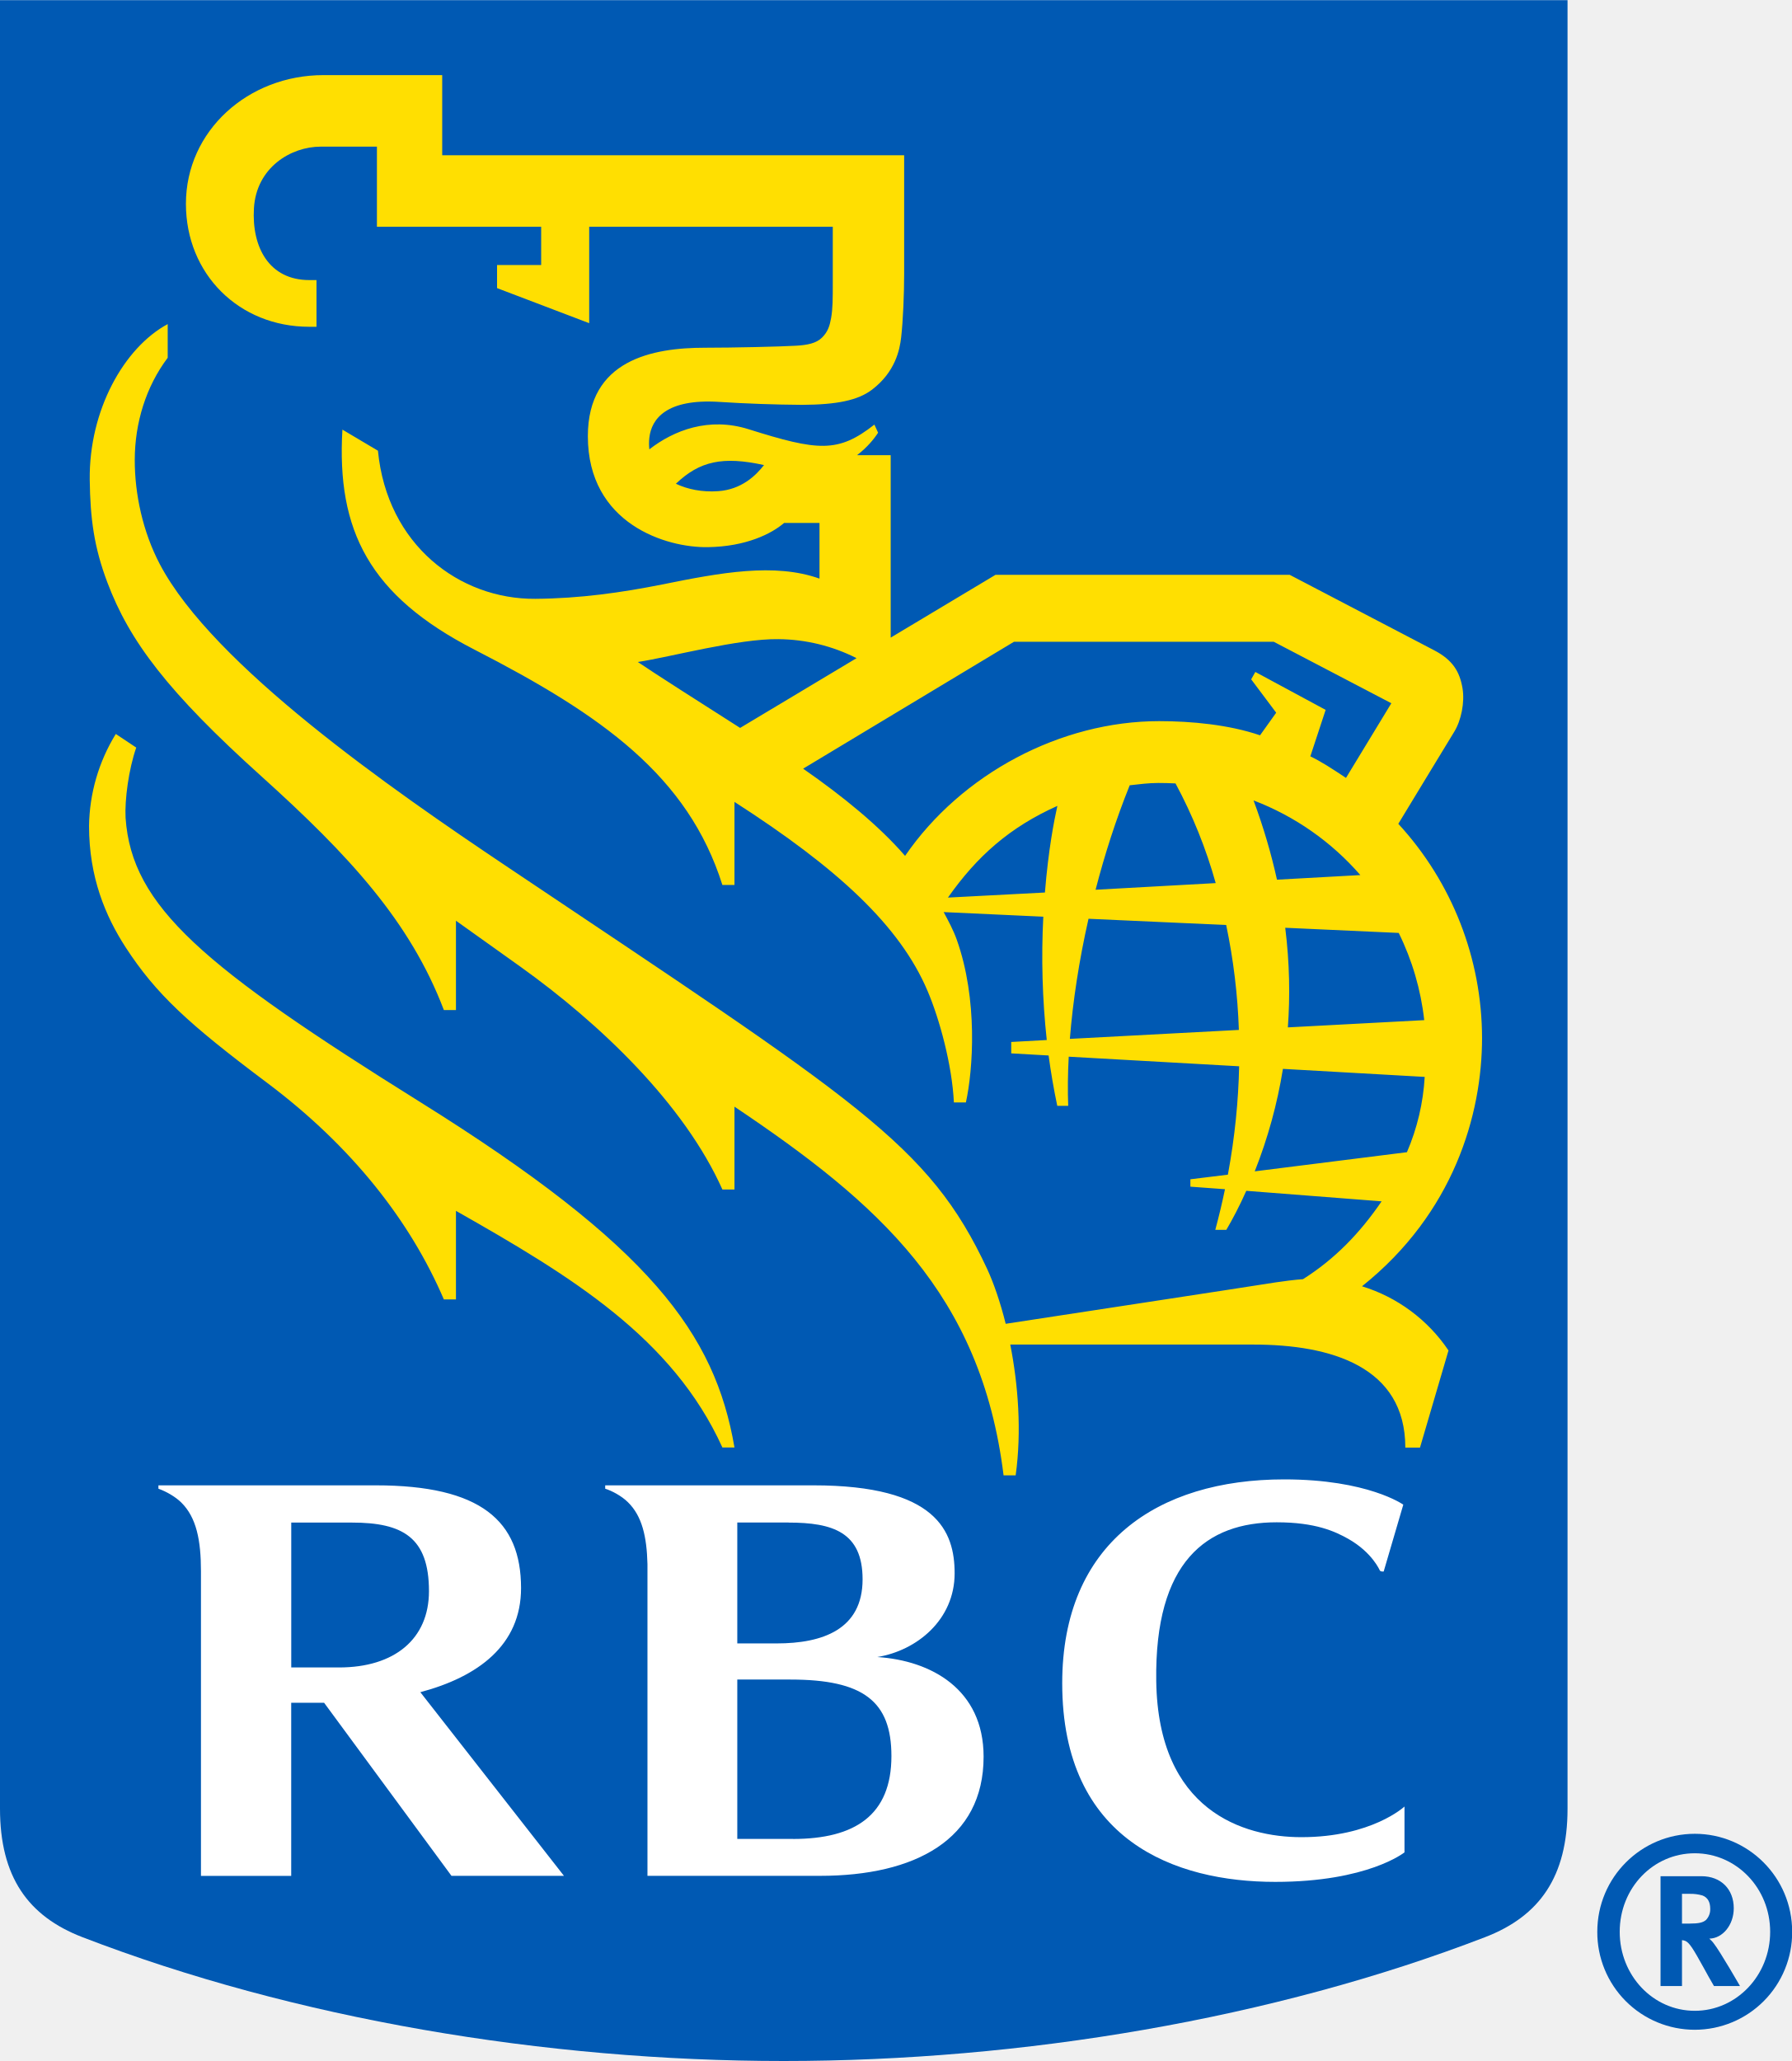
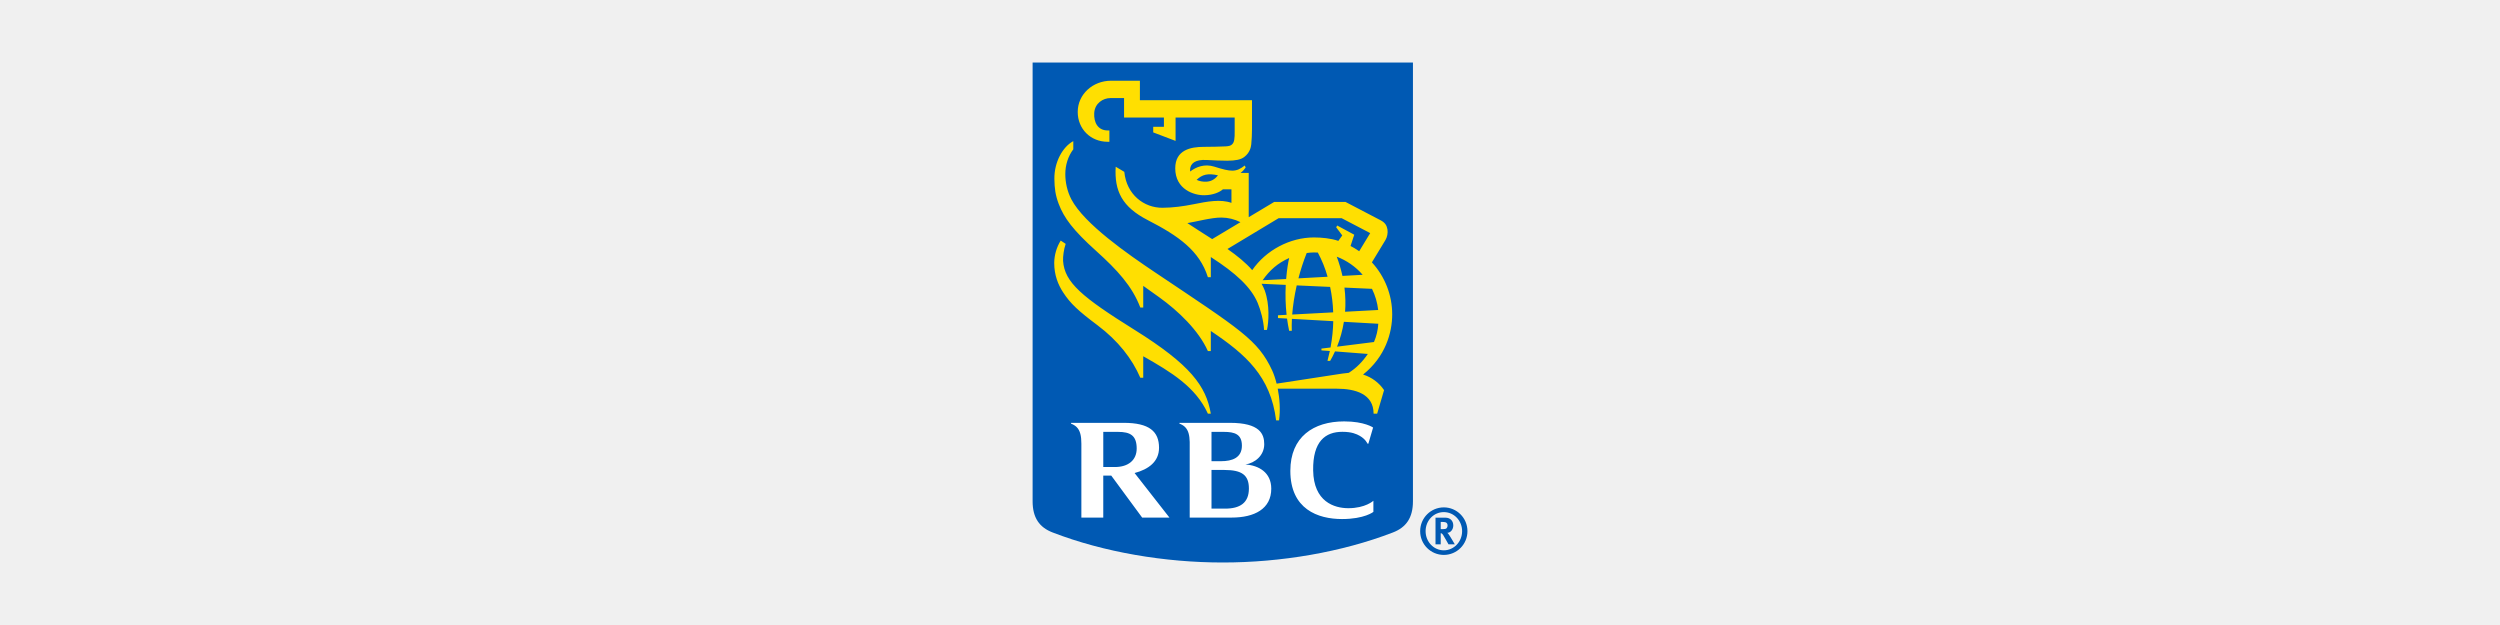
- <svg xmlns="http://www.w3.org/2000/svg" viewBox="0 0 38.84 44.667">
-   <path d="M33.977 39.196c0 1.476-.606 2.333-1.787 2.787-4.592 1.77-10.03 2.684-15.202 2.684-5.172 0-10.609-.913-15.202-2.684C.606 41.529 0 40.673 0 39.196V.004h33.977v39.192" fill="#0059b3" />
-   <path d="M9.112 23.887c-4.703-2.936-6.258-4.236-6.39-6.162-.021-.392.067-1.052.231-1.523l-.443-.295a3.9 3.9 0 00-.58 1.992c0 1.114.356 1.956.792 2.63.662 1.017 1.357 1.656 3.07 2.94 1.846 1.385 3.104 3.002 3.829 4.693h.262v-1.92c2.495 1.415 4.694 2.748 5.775 5.128h.262c-.424-2.467-1.818-4.368-6.808-7.483M22.918 17.466c-1.03.462-1.738 1.087-2.371 1.987l2.102-.11c.076-.934.198-1.554.27-1.877zm7.578 7.505a4.826 4.826 0 00.385-1.632l-3.073-.174a10.59 10.59 0 01-.611 2.221zm-3.325-7.624c.22.592.386 1.166.508 1.718l1.807-.1a5.814 5.814 0 00-2.315-1.618zm-.82 1.792a10.56 10.56 0 00-.871-2.16 6.815 6.815 0 00-.375-.01c-.207 0-.416.027-.618.05-.3.745-.542 1.5-.74 2.264zm1.507.968c.096.77.106 1.492.057 2.159l2.956-.157a5.704 5.704 0 00-.553-1.89zm-1.005 2.214a13.225 13.225 0 00-.275-2.274l-2.984-.135c-.206.908-.34 1.795-.404 2.603zm.459-6.385l.35-.49-.542-.723.09-.16 1.524.822-.332 1.007c.244.117.47.267.773.467l.983-1.618-2.548-1.332h-5.632l-4.57 2.75c.858.596 1.648 1.24 2.21 1.89 1.224-1.782 3.376-2.92 5.507-2.92.696 0 1.508.075 2.187.307zm-11.27-.16l2.524-1.512a3.818 3.818 0 00-1.693-.412c-.87-.013-2.337.387-3.048.495.318.218 1.445.938 2.218 1.429zm.518-5.697c-.895-.196-1.395-.086-1.91.405.253.12.568.186.917.161.503-.035.816-.337.993-.566zm14.22 21.294h-.319c0-1.755-1.609-2.233-3.295-2.233h-5.268c.17.865.25 1.878.117 2.834h-.262c-.488-3.944-2.717-5.899-5.833-7.99v1.795h-.262c-.828-1.852-2.649-3.591-4.372-4.824l-1.403-1.001v1.936h-.262c-.73-1.92-2.057-3.354-3.949-5.06-2.042-1.838-2.867-2.939-3.344-4.205-.29-.766-.372-1.385-.383-2.227-.018-1.505.743-2.865 1.69-3.374v.73c-.47.623-.713 1.41-.714 2.212-.002.738.174 1.56.543 2.261 1.15 2.19 5.024 4.878 7.485 6.528 7.652 5.131 9.179 6.027 10.45 8.75.14.304.282.713.4 1.185 1.105-.17 5.115-.78 5.854-.898.141-.022.438-.06.59-.069.69-.437 1.23-.993 1.704-1.687l-2.933-.228c-.15.337-.3.62-.433.846h-.239c.08-.298.15-.591.21-.881l-.75-.055v-.16l.813-.1c.154-.83.228-1.615.244-2.349l-3.694-.208c-.02.378-.024.735-.011 1.066h-.237c-.078-.369-.14-.735-.188-1.092l-.81-.046v-.247l.77-.042a16.837 16.837 0 01-.075-2.673l-2.16-.1c.102.19.207.384.282.592.466 1.304.355 2.832.2 3.534h-.26c-.039-.814-.312-1.81-.571-2.418-.598-1.408-1.939-2.652-4.185-4.096v1.8h-.262c-.748-2.365-2.608-3.68-5.374-5.1-2.281-1.172-2.99-2.583-2.862-4.768l.77.457c.198 2.043 1.768 3.222 3.411 3.21.967-.007 1.873-.136 2.75-.311 1.264-.256 2.433-.474 3.41-.127v-1.207h-.767c-.274.237-.83.513-1.65.525-.9.017-2.604-.502-2.604-2.405 0-1.654 1.4-1.917 2.54-1.917.608 0 1.622-.023 1.965-.043.255-.014.446-.053.57-.176.129-.127.168-.258.198-.426.036-.206.036-.416.036-.77V4.914h-5.28v2.09l-1.997-.76v-.5h.956v-.83H8.17V3.178H6.953c-.65 0-1.397.454-1.449 1.336-.05.845.33 1.556 1.2 1.556h.156v1.012h-.157c-1.524 0-2.673-1.145-2.673-2.665 0-1.583 1.35-2.789 2.98-2.789h2.575v1.737h10.013V5.93c0 .433-.023 1.013-.065 1.38-.03.267-.125.748-.63 1.134-.305.233-.765.326-1.513.33a31.86 31.86 0 01-1.805-.064c-1.14-.071-1.464.368-1.51.777-.01.086-.009.17 0 .251.534-.414 1.29-.706 2.15-.436 1.51.475 1.941.518 2.728-.1l.08.176c-.085.132-.237.32-.457.487h.73v3.954l2.272-1.361h6.377l3.14 1.64c.39.206.545.455.606.82.05.305-.028.692-.179.94-.093.154-.826 1.355-1.213 1.996a6.864 6.864 0 011.815 4.642c0 1.656-.612 3.793-2.602 5.381a3.499 3.499 0 011.875 1.391l-.618 2.105" fill="#ffdf01" />
-   <path d="M17.187 39.854h-1.206V36.4h1.151c1.582 0 2.19.471 2.19 1.658 0 1.283-.793 1.797-2.135 1.797zm-.096-6.856c.957 0 1.606.207 1.606 1.23 0 1.088-.87 1.389-1.862 1.389h-.854v-2.62h1.11zm1.925 2.914c.856-.14 1.676-.806 1.676-1.814 0-.908-.386-1.907-3.061-1.907h-4.513v.073c.137.042.352.153.493.293.307.3.408.747.423 1.34v6.757h3.74c2.057 0 3.546-.784 3.546-2.582 0-1.462-1.137-2.084-2.304-2.16M6.313 32.998H7.63c1.096 0 1.668.32 1.668 1.486 0 1.039-.749 1.654-1.949 1.654H6.313zm3.474 7.656h2.437l-3.113-3.98c1.248-.333 2.183-1.016 2.183-2.256 0-1.457-.872-2.227-3.15-2.227H3.434v.073c.174.062.368.174.495.299.33.325.427.821.427 1.492v6.6h1.956v-3.752h.713l2.761 3.751M29.225 33.351c.523.297.682.684.685.688.025.028.082.019.082.019l.425-1.448s-.764-.548-2.582-.548c-2.751 0-4.811 1.386-4.811 4.418 0 3.418 2.454 4.305 4.617 4.305 2.012 0 2.802-.64 2.802-.64v-.993s-.71.664-2.235.664c-1.26 0-3.106-.574-3.146-3.384-.037-2.593 1.094-3.44 2.61-3.44.844 0 1.266.198 1.553.359" fill="#fff" />
-   <path d="M36.458 41.689h.162c.205 0 .295-.023.36-.08a.334.334 0 00.09-.24c0-.147-.054-.246-.17-.29a.923.923 0 00-.269-.035h-.173zm.42-1.027c.423 0 .702.28.702.695 0 .361-.24.653-.53.658.042.04.067.062.096.103.136.171.569.924.569.924h-.564c-.091-.16-.13-.222-.222-.394-.235-.427-.31-.541-.395-.582-.024-.006-.043-.017-.076-.017v.993h-.465v-2.38zm-.142-.497c-.905 0-1.628.754-1.628 1.702s.723 1.712 1.628 1.712c.9 0 1.633-.764 1.633-1.712s-.733-1.702-1.633-1.702zm0 3.825a2.113 2.113 0 01-2.114-2.123c0-1.182.953-2.124 2.114-2.124 1.157 0 2.11.942 2.11 2.124a2.112 2.112 0 01-2.11 2.123" fill="#0059b3" />
+ <svg xmlns="http://www.w3.org/2000/svg" width="320" height="80" viewBox="0 0 320 80">
+   <svg x="132.174" y="8" width="55.651" height="64" viewBox="0 0 38.84 44.667" preserveAspectRatio="xMidYMid meet">
+     <path d="M33.977 39.196c0 1.476-.606 2.333-1.787 2.787-4.592 1.77-10.03 2.684-15.202 2.684-5.172 0-10.609-.913-15.202-2.684C.606 41.529 0 40.673 0 39.196V.004h33.977v39.192" fill="#0059b3" />
+     <path d="M9.112 23.887c-4.703-2.936-6.258-4.236-6.39-6.162-.021-.392.067-1.052.231-1.523l-.443-.295a3.9 3.9 0 00-.58 1.992c0 1.114.356 1.956.792 2.63.662 1.017 1.357 1.656 3.07 2.94 1.846 1.385 3.104 3.002 3.829 4.693h.262v-1.92c2.495 1.415 4.694 2.748 5.775 5.128h.262c-.424-2.467-1.818-4.368-6.808-7.483M22.918 17.466c-1.03.462-1.738 1.087-2.371 1.987l2.102-.11c.076-.934.198-1.554.27-1.877zm7.578 7.505a4.826 4.826 0 00.385-1.632l-3.073-.174a10.59 10.59 0 01-.611 2.221zm-3.325-7.624c.22.592.386 1.166.508 1.718l1.807-.1a5.814 5.814 0 00-2.315-1.618zm-.82 1.792a10.56 10.56 0 00-.871-2.16 6.815 6.815 0 00-.375-.01c-.207 0-.416.027-.618.05-.3.745-.542 1.5-.74 2.264zm1.507.968c.096.77.106 1.492.057 2.159l2.956-.157a5.704 5.704 0 00-.553-1.89zm-1.005 2.214a13.225 13.225 0 00-.275-2.274l-2.984-.135c-.206.908-.34 1.795-.404 2.603zm.459-6.385l.35-.49-.542-.723.09-.16 1.524.822-.332 1.007c.244.117.47.267.773.467l.983-1.618-2.548-1.332h-5.632l-4.57 2.75c.858.596 1.648 1.24 2.21 1.89 1.224-1.782 3.376-2.92 5.507-2.92.696 0 1.508.075 2.187.307zm-11.27-.16l2.524-1.512a3.818 3.818 0 00-1.693-.412c-.87-.013-2.337.387-3.048.495.318.218 1.445.938 2.218 1.429zm.518-5.697c-.895-.196-1.395-.086-1.91.405.253.12.568.186.917.161.503-.035.816-.337.993-.566zm14.22 21.294h-.319c0-1.755-1.609-2.233-3.295-2.233h-5.268c.17.865.25 1.878.117 2.834h-.262c-.488-3.944-2.717-5.899-5.833-7.99v1.795h-.262c-.828-1.852-2.649-3.591-4.372-4.824l-1.403-1.001v1.936h-.262c-.73-1.92-2.057-3.354-3.949-5.06-2.042-1.838-2.867-2.939-3.344-4.205-.29-.766-.372-1.385-.383-2.227-.018-1.505.743-2.865 1.69-3.374v.73c-.47.623-.713 1.41-.714 2.212-.002.738.174 1.56.543 2.261 1.15 2.19 5.024 4.878 7.485 6.528 7.652 5.131 9.179 6.027 10.45 8.75.14.304.282.713.4 1.185 1.105-.17 5.115-.78 5.854-.898.141-.022.438-.06.59-.069.69-.437 1.23-.993 1.704-1.687l-2.933-.228c-.15.337-.3.62-.433.846h-.239c.08-.298.15-.591.21-.881l-.75-.055v-.16l.813-.1c.154-.83.228-1.615.244-2.349l-3.694-.208c-.02.378-.024.735-.011 1.066h-.237c-.078-.369-.14-.735-.188-1.092l-.81-.046v-.247l.77-.042a16.837 16.837 0 01-.075-2.673l-2.16-.1c.102.19.207.384.282.592.466 1.304.355 2.832.2 3.534h-.26c-.039-.814-.312-1.81-.571-2.418-.598-1.408-1.939-2.652-4.185-4.096v1.8h-.262c-.748-2.365-2.608-3.68-5.374-5.1-2.281-1.172-2.99-2.583-2.862-4.768l.77.457c.198 2.043 1.768 3.222 3.411 3.21.967-.007 1.873-.136 2.75-.311 1.264-.256 2.433-.474 3.41-.127v-1.207h-.767c-.274.237-.83.513-1.65.525-.9.017-2.604-.502-2.604-2.405 0-1.654 1.4-1.917 2.54-1.917.608 0 1.622-.023 1.965-.043.255-.014.446-.053.57-.176.129-.127.168-.258.198-.426.036-.206.036-.416.036-.77V4.914h-5.28v2.09l-1.997-.76v-.5h.956v-.83H8.17V3.178H6.953c-.65 0-1.397.454-1.449 1.336-.05.845.33 1.556 1.2 1.556h.156v1.012h-.157c-1.524 0-2.673-1.145-2.673-2.665 0-1.583 1.35-2.789 2.98-2.789h2.575v1.737h10.013V5.93c0 .433-.023 1.013-.065 1.38-.03.267-.125.748-.63 1.134-.305.233-.765.326-1.513.33a31.86 31.86 0 01-1.805-.064c-1.14-.071-1.464.368-1.51.777-.01.086-.009.17 0 .251.534-.414 1.29-.706 2.15-.436 1.51.475 1.941.518 2.728-.1l.08.176c-.085.132-.237.32-.457.487h.73v3.954l2.272-1.361h6.377l3.14 1.64c.39.206.545.455.606.82.05.305-.028.692-.179.94-.093.154-.826 1.355-1.213 1.996a6.864 6.864 0 011.815 4.642c0 1.656-.612 3.793-2.602 5.381a3.499 3.499 0 011.875 1.391l-.618 2.105" fill="#ffdf01" />
+     <path d="M17.187 39.854h-1.206V36.4h1.151c1.582 0 2.19.471 2.19 1.658 0 1.283-.793 1.797-2.135 1.797zm-.096-6.856c.957 0 1.606.207 1.606 1.23 0 1.088-.87 1.389-1.862 1.389h-.854v-2.62h1.11zm1.925 2.914c.856-.14 1.676-.806 1.676-1.814 0-.908-.386-1.907-3.061-1.907h-4.513v.073c.137.042.352.153.493.293.307.3.408.747.423 1.34v6.757h3.74c2.057 0 3.546-.784 3.546-2.582 0-1.462-1.137-2.084-2.304-2.16M6.313 32.998H7.63c1.096 0 1.668.32 1.668 1.486 0 1.039-.749 1.654-1.949 1.654H6.313zm3.474 7.656h2.437l-3.113-3.98c1.248-.333 2.183-1.016 2.183-2.256 0-1.457-.872-2.227-3.15-2.227H3.434v.073c.174.062.368.174.495.299.33.325.427.821.427 1.492v6.6h1.956v-3.752h.713l2.761 3.751M29.225 33.351c.523.297.682.684.685.688.025.028.082.019.082.019l.425-1.448s-.764-.548-2.582-.548c-2.751 0-4.811 1.386-4.811 4.418 0 3.418 2.454 4.305 4.617 4.305 2.012 0 2.802-.64 2.802-.64v-.993s-.71.664-2.235.664c-1.26 0-3.106-.574-3.146-3.384-.037-2.593 1.094-3.44 2.61-3.44.844 0 1.266.198 1.553.359" fill="#fff" />
+     <path d="M36.458 41.689h.162c.205 0 .295-.023.36-.08a.334.334 0 00.09-.24c0-.147-.054-.246-.17-.29a.923.923 0 00-.269-.035h-.173zm.42-1.027c.423 0 .702.28.702.695 0 .361-.24.653-.53.658.042.04.067.062.096.103.136.171.569.924.569.924h-.564c-.091-.16-.13-.222-.222-.394-.235-.427-.31-.541-.395-.582-.024-.006-.043-.017-.076-.017v.993h-.465v-2.38zm-.142-.497c-.905 0-1.628.754-1.628 1.702s.723 1.712 1.628 1.712c.9 0 1.633-.764 1.633-1.712s-.733-1.702-1.633-1.702zm0 3.825a2.113 2.113 0 01-2.114-2.123c0-1.182.953-2.124 2.114-2.124 1.157 0 2.11.942 2.11 2.124a2.112 2.112 0 01-2.11 2.123" fill="#0059b3" />
+   </svg>
</svg>
